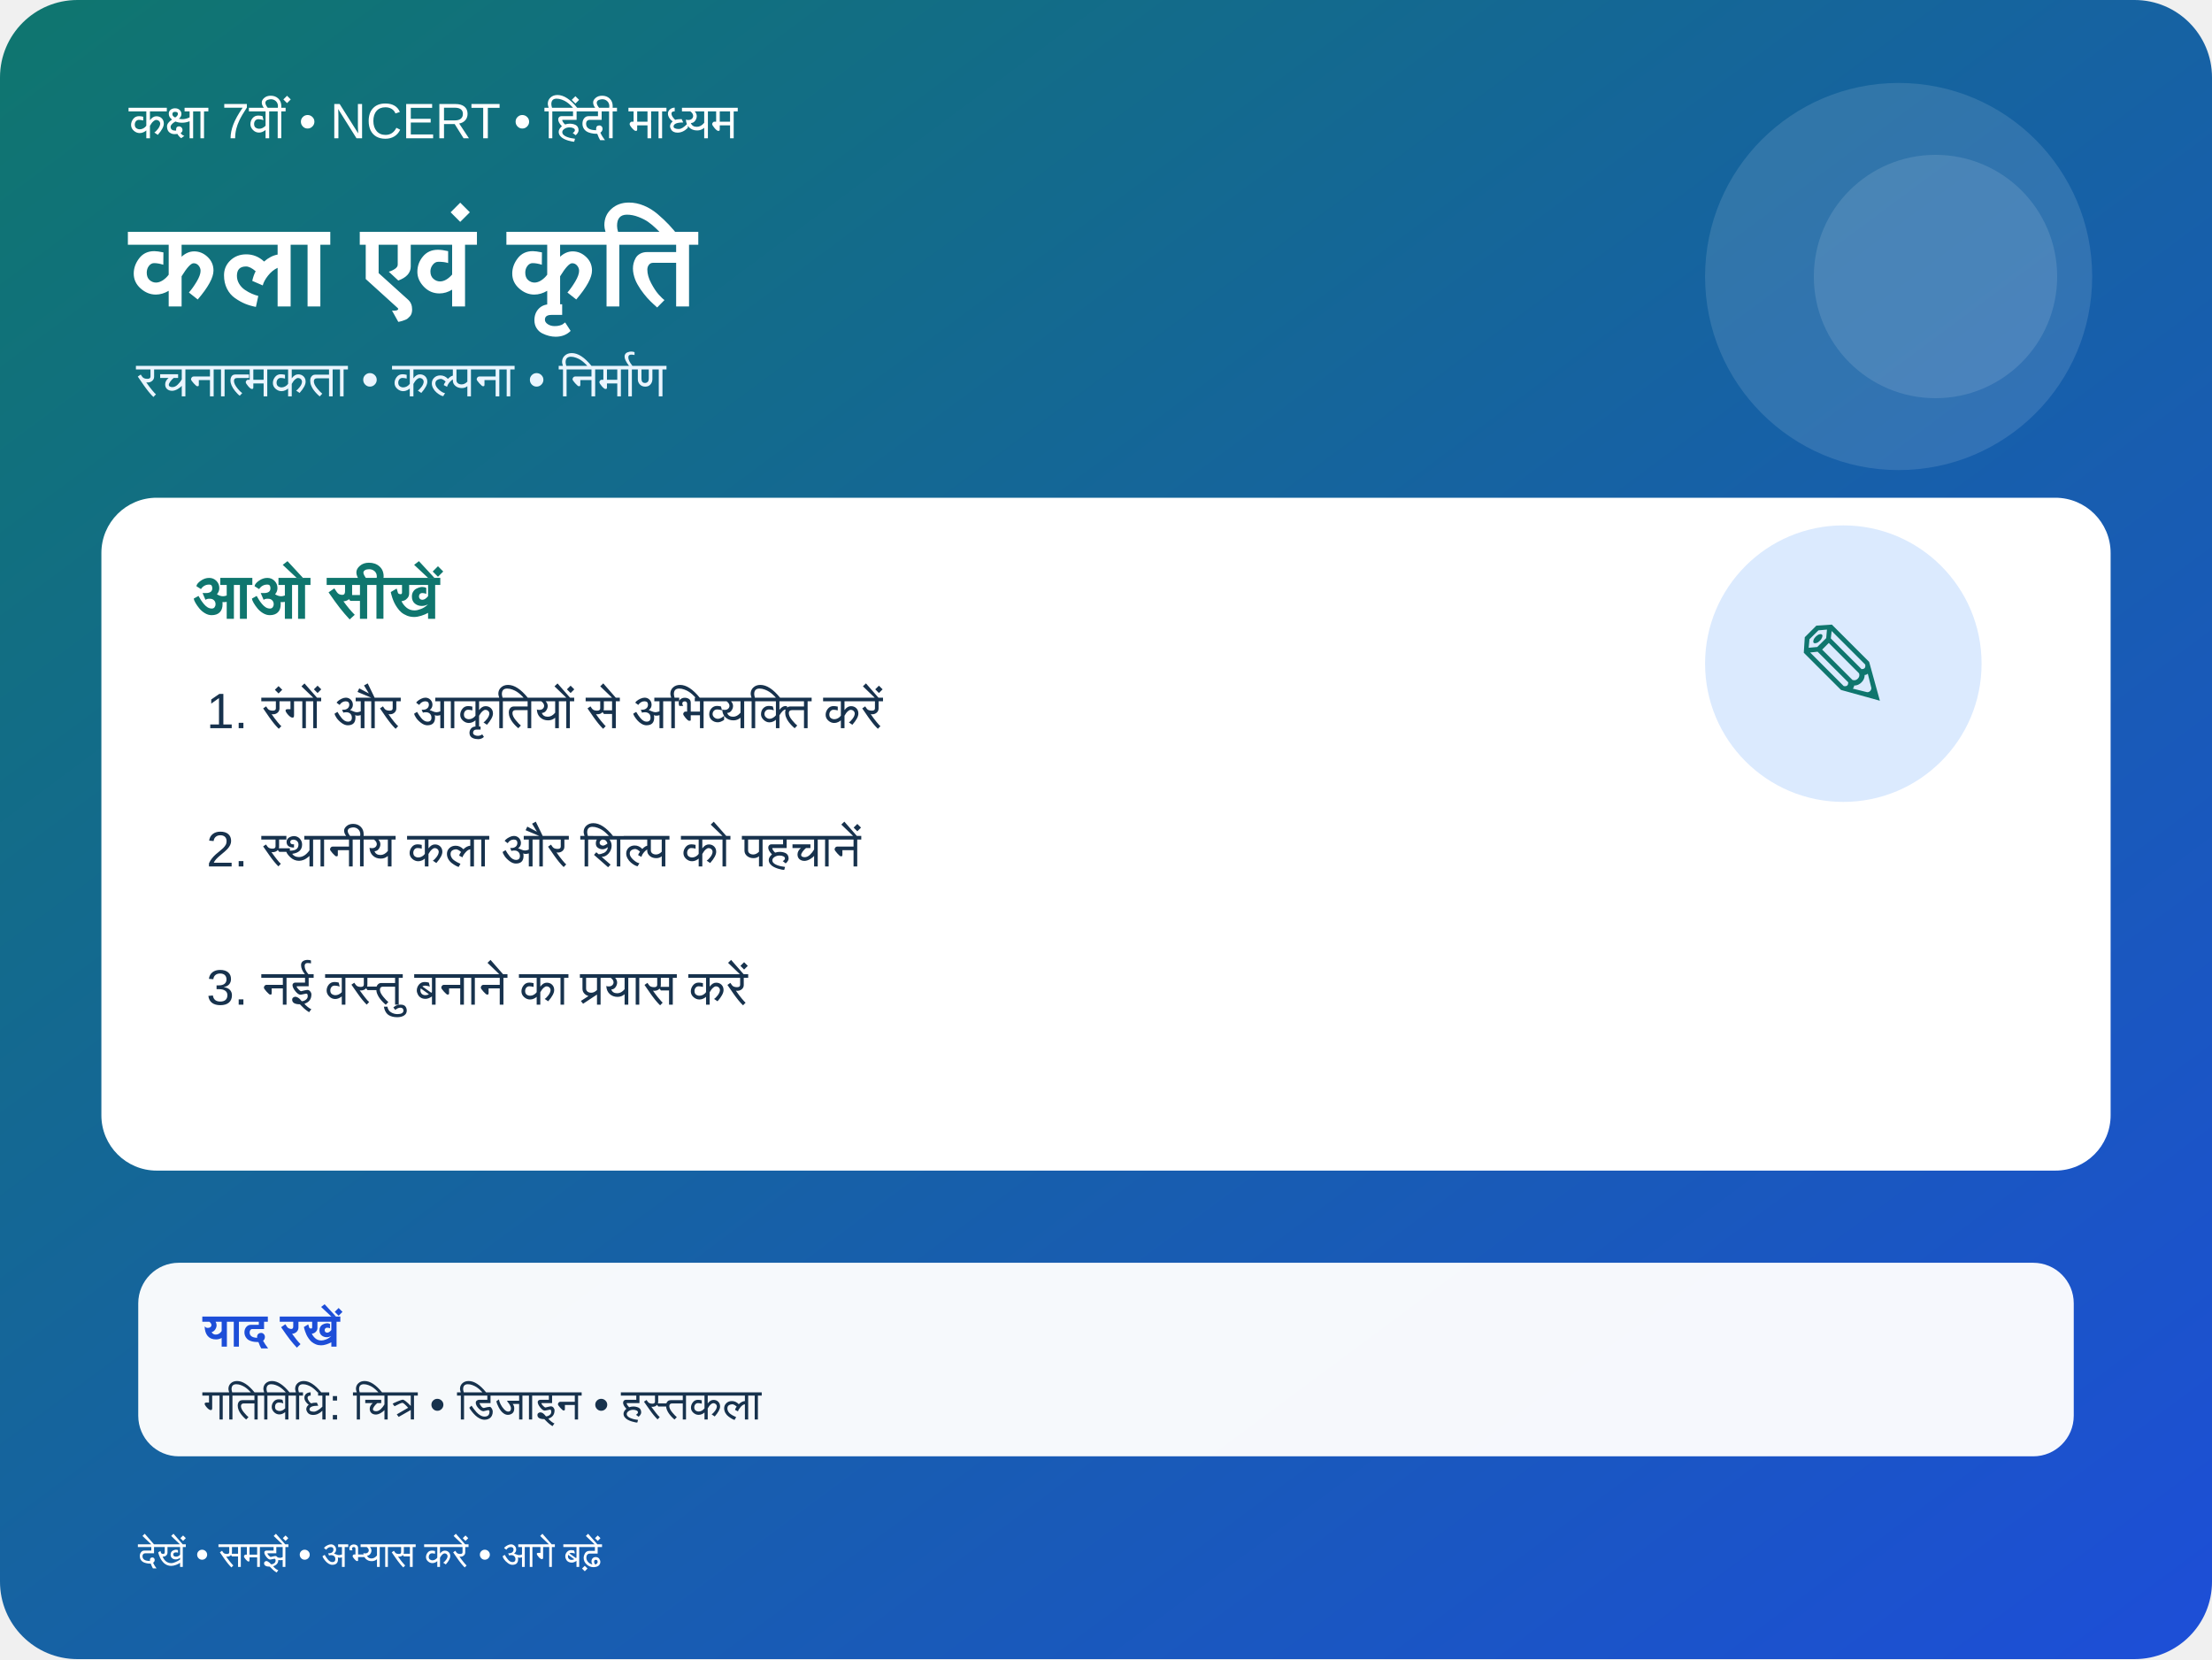
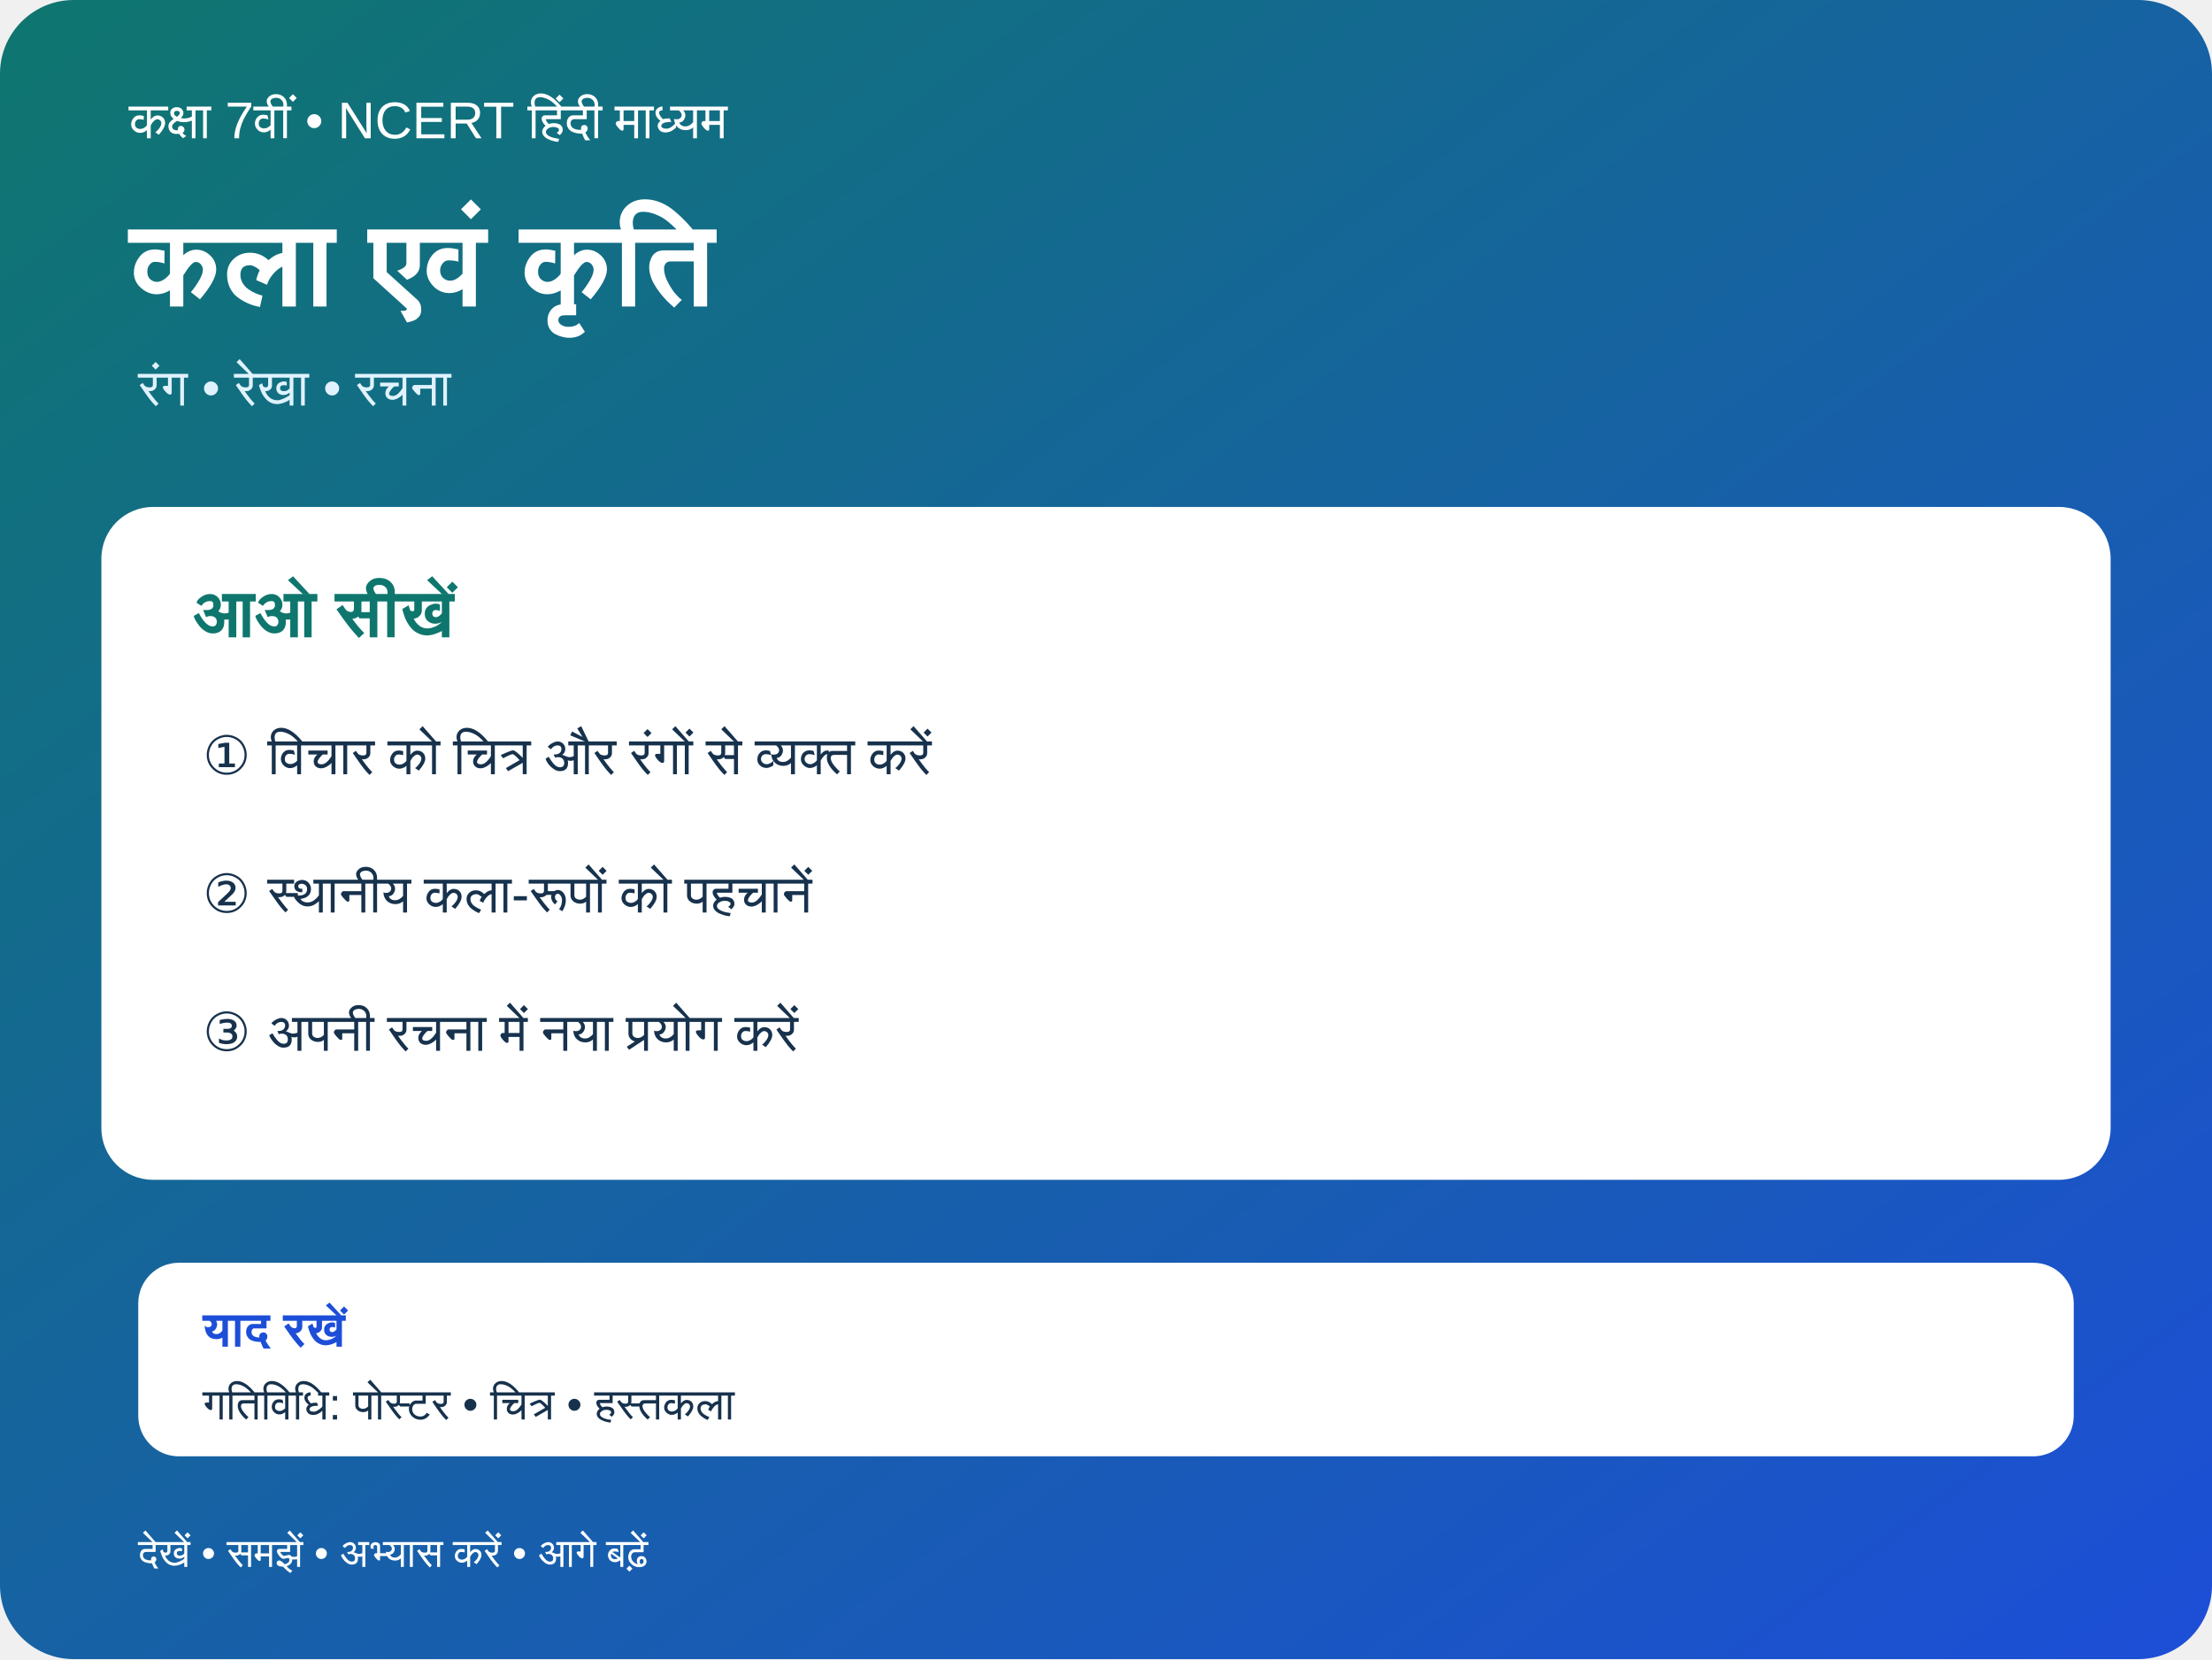
<svg xmlns="http://www.w3.org/2000/svg" width="1200" height="900" viewBox="0 0 1200 900">
  <defs>
-     <linearGradient id="bg" x1="0" y1="0" x2="1" y2="1">
+     <linearGradient id="g" x2="1" y2="1">
      <stop stop-color="#0f766e" />
      <stop offset="1" stop-color="#1d4ed8" />
    </linearGradient>
  </defs>
-   <rect width="1200" height="900" rx="42" fill="url(#bg)" />
-   <circle cx="1030" cy="150" r="105" fill="#ffffff" opacity=".12" />
-   <circle cx="1050" cy="150" r="66" fill="#ffffff" opacity=".12" />
-   <text x="70" y="75" font-size="27" fill="#fff" font-family="Arial">कक्षा 7वीं • NCERT • हिंदी माध्यम</text>
-   <text x="70" y="165" font-size="62" font-weight="bold" fill="#fff" font-family="Arial">कला एवं कृति</text>
-   <text x="74" y="215" font-size="27" fill="#eaf5ff" font-family="Arial">रचनात्मकता • कल्पना • निर्माण</text>
-   <rect x="55" y="270" width="1090" height="365" rx="30" fill="#fff" />
-   <circle cx="1000" cy="360" r="75" fill="#dbeafe" />
-   <text x="1000" y="385" text-anchor="middle" font-size="65" fill="#0f766e" font-family="Arial">✎</text>
-   <text x="105" y="335" font-size="34" font-weight="bold" fill="#0f766e" font-family="Arial">आओ सीखें</text>
-   <text x="112" y="395" font-size="27" fill="#17324d" font-family="Arial">1. रंगों और आकृतियों से अभिव्यक्ति करें</text>
-   <text x="112" y="470" font-size="27" fill="#17324d" font-family="Arial">2. स्थानीय कला और शिल्प को पहचानें</text>
-   <text x="112" y="545" font-size="27" fill="#17324d" font-family="Arial">3. नई वस्तु बनाने का प्रयास करें</text>
-   <rect x="75" y="685" width="1050" height="105" rx="22" fill="#fff" opacity=".96" />
-   <text x="110" y="730" font-size="25" font-weight="bold" fill="#1d4ed8" font-family="Arial">याद रखें</text>
-   <text x="110" y="770" font-size="24" fill="#17324d" font-family="Arial">गतिविधि: चित्र • डिजाइन • हस्तकला</text>
-   <text x="75" y="850" font-size="20" fill="#fff" font-family="Arial">देखें • समझें • अभ्यास करें • आगे बढ़ें</text>
+   <rect width="1200" height="900" rx="40" fill="url(#g)" />
+   <text x="70" y="75" fill="white" font-size="28" font-family="Arial">कक्षा 7वीं • NCERT हिंदी माध्यम</text>
+   <text x="70" y="165" fill="white" font-size="64" font-weight="bold" font-family="Arial">कला एवं कृति</text>
+   <text x="75" y="220" fill="#e0f2fe" font-size="28" font-family="Arial">रंग • रेखा • रचना</text>
+   <rect x="55" y="275" width="1090" height="365" rx="28" fill="white" />
+   <text x="105" y="345" fill="#0f766e" font-size="36" font-weight="bold" font-family="Arial">आओ सीखें</text>
+   <g fill="#17324d" font-size="29" font-family="Arial">
+     <text x="110" y="420">① विचार को चित्र और रंगों से व्यक्त करें</text>
+     <text x="110" y="495">② स्थानीय कला-रूपों को पहचानें</text>
+     <text x="110" y="570">③ अपनी रचना में नया प्रयोग करें</text>
+   </g>
+   <rect x="75" y="685" width="1050" height="105" rx="22" fill="white" />
+   <text x="110" y="730" fill="#1d4ed8" font-size="26" font-weight="bold" font-family="Arial">याद रखें</text>
+   <text x="110" y="770" fill="#17324d" font-size="24" font-family="Arial">गतिविधि: पोस्टर • चित्र • हस्तकला</text>
+   <text x="75" y="850" fill="white" font-size="22" font-family="Arial">देखें • समझें • अभ्यास करें • आगे बढ़ें</text>
</svg>
